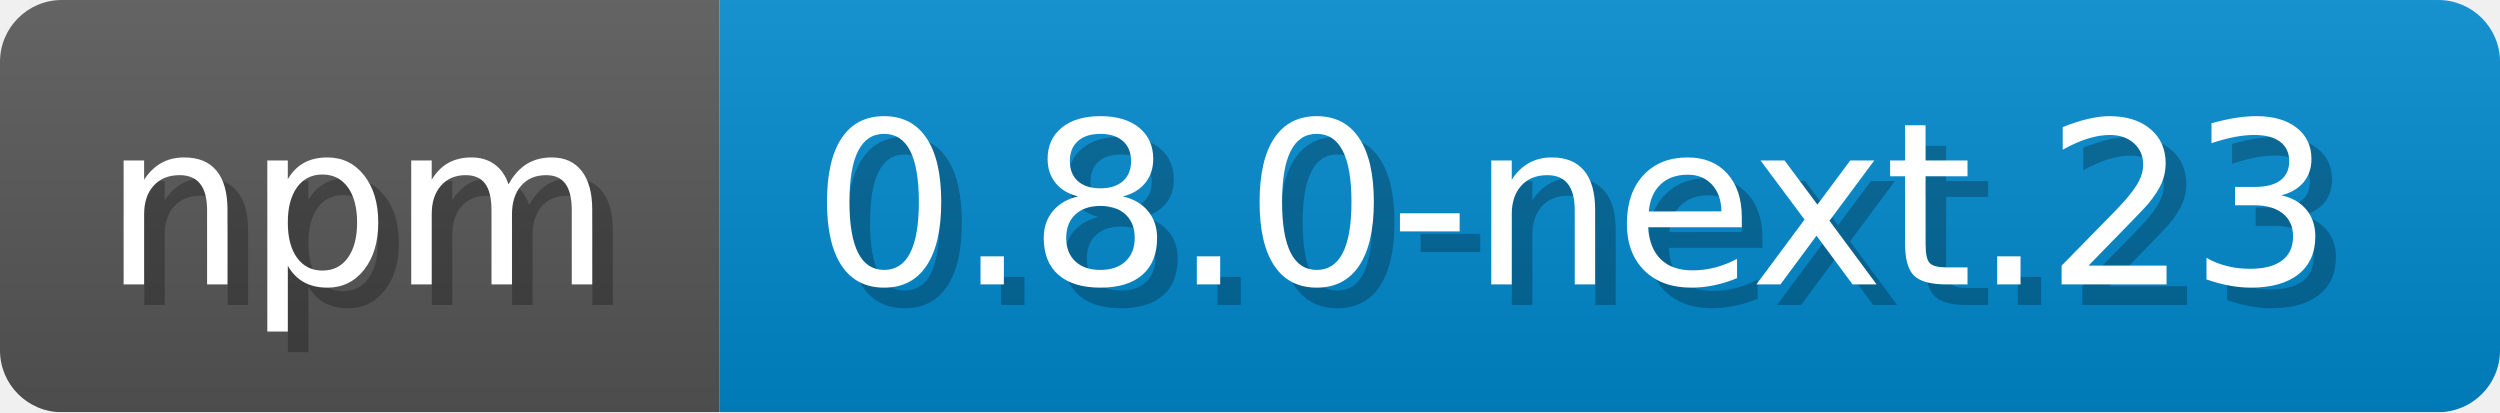
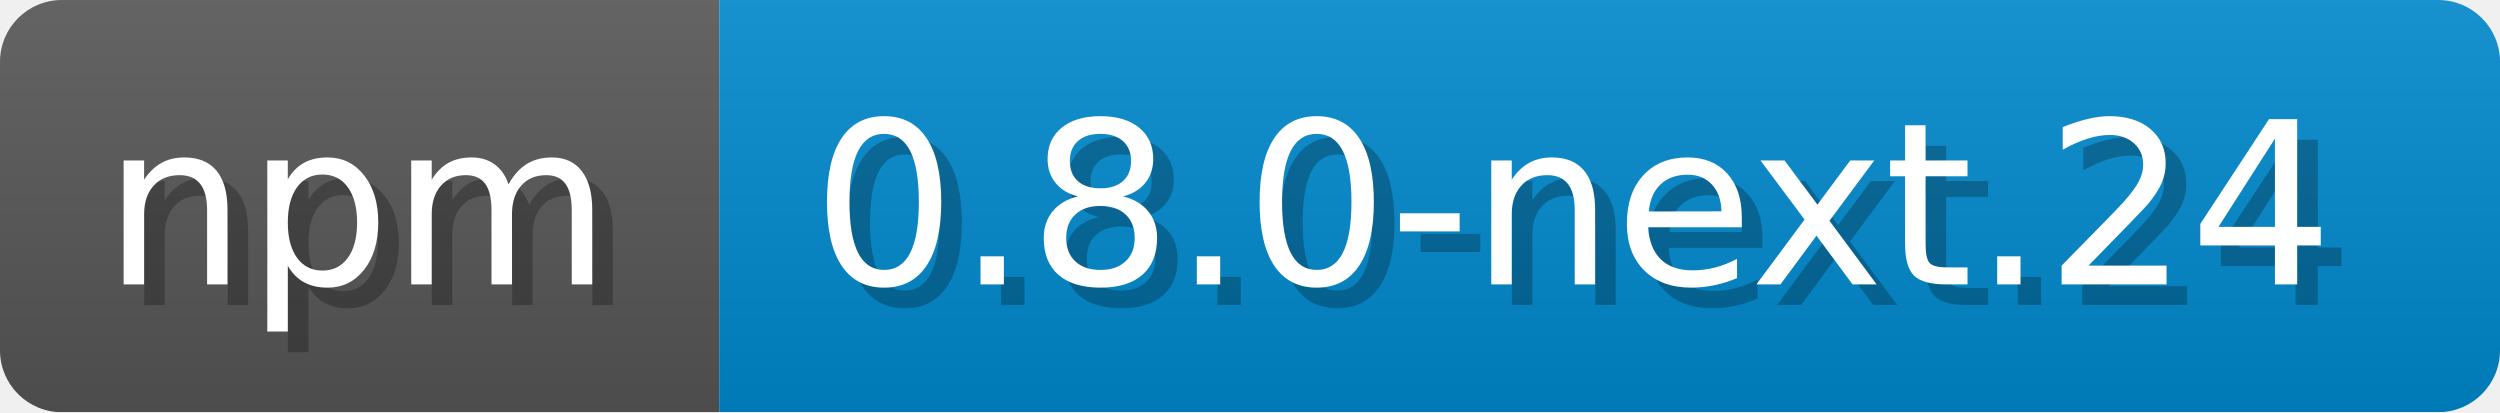
- <svg xmlns="http://www.w3.org/2000/svg" width="121.3" height="20" viewBox="0 0 1213 200" role="img" aria-label="npm: 0.8.0-next.23">
+ <svg xmlns="http://www.w3.org/2000/svg" width="121.3" height="20" viewBox="0 0 1213 200" role="img" aria-label="npm: 0.8.0-next.24">
  <linearGradient id="a" x2="0" y2="100%">
    <stop offset="0" stop-opacity=".1" stop-color="#EEE" />
    <stop offset="1" stop-opacity=".1" />
  </linearGradient>
  <mask id="m">
    <rect width="1213" height="200" rx="30" fill="#FFF" />
  </mask>
  <g mask="url(#m)">
    <rect width="349" height="200" fill="#555" />
    <rect width="864" height="200" fill="#08C" x="349" />
    <rect width="1213" height="200" fill="url(#a)" />
  </g>
  <g aria-hidden="true" fill="#fff" text-anchor="start" font-family="Verdana,DejaVu Sans,sans-serif" font-size="110">
    <text x="60" y="148" textLength="249" fill="#000" opacity="0.25">npm</text>
    <text x="50" y="138" textLength="249">npm</text>
-     <text x="404" y="148" textLength="764" fill="#000" opacity="0.25">0.8.0-next.23</text>
-     <text x="394" y="138" textLength="764">0.8.0-next.23</text>
+     <text x="404" y="148" textLength="764" fill="#000" opacity="0.25">0.8.0-next.24</text>
+     <text x="394" y="138" textLength="764">0.8.0-next.24</text>
  </g>
</svg>
